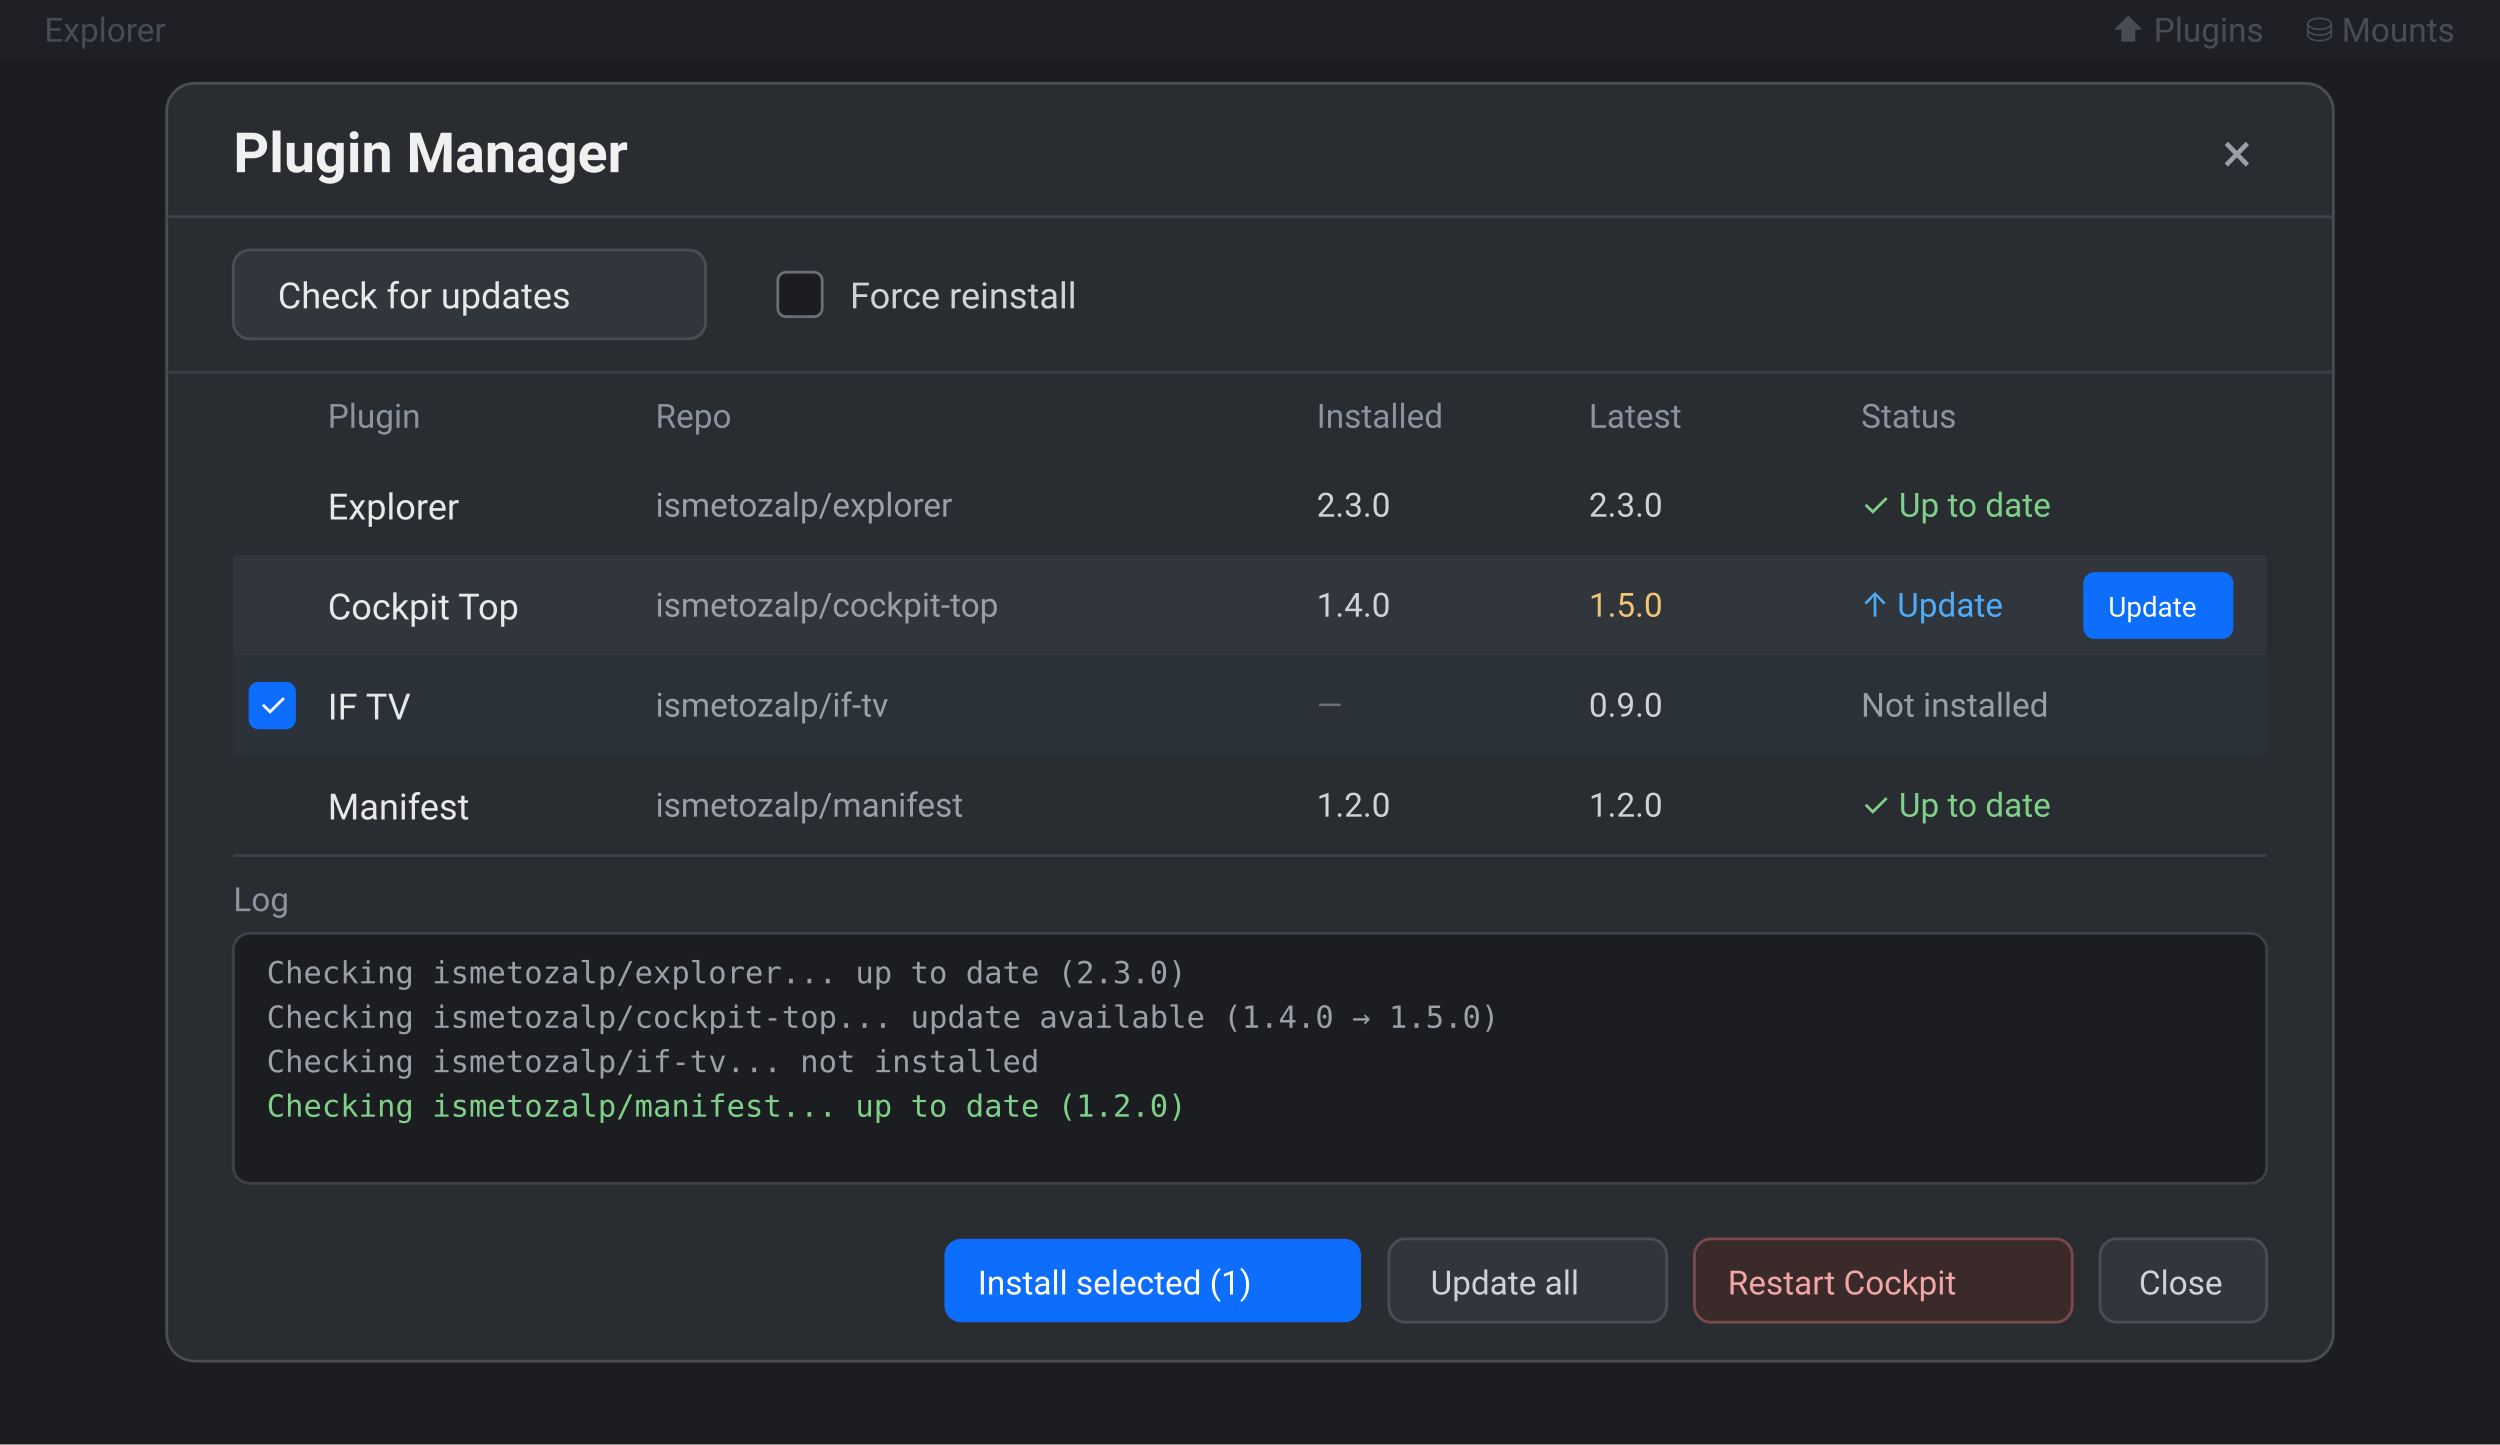
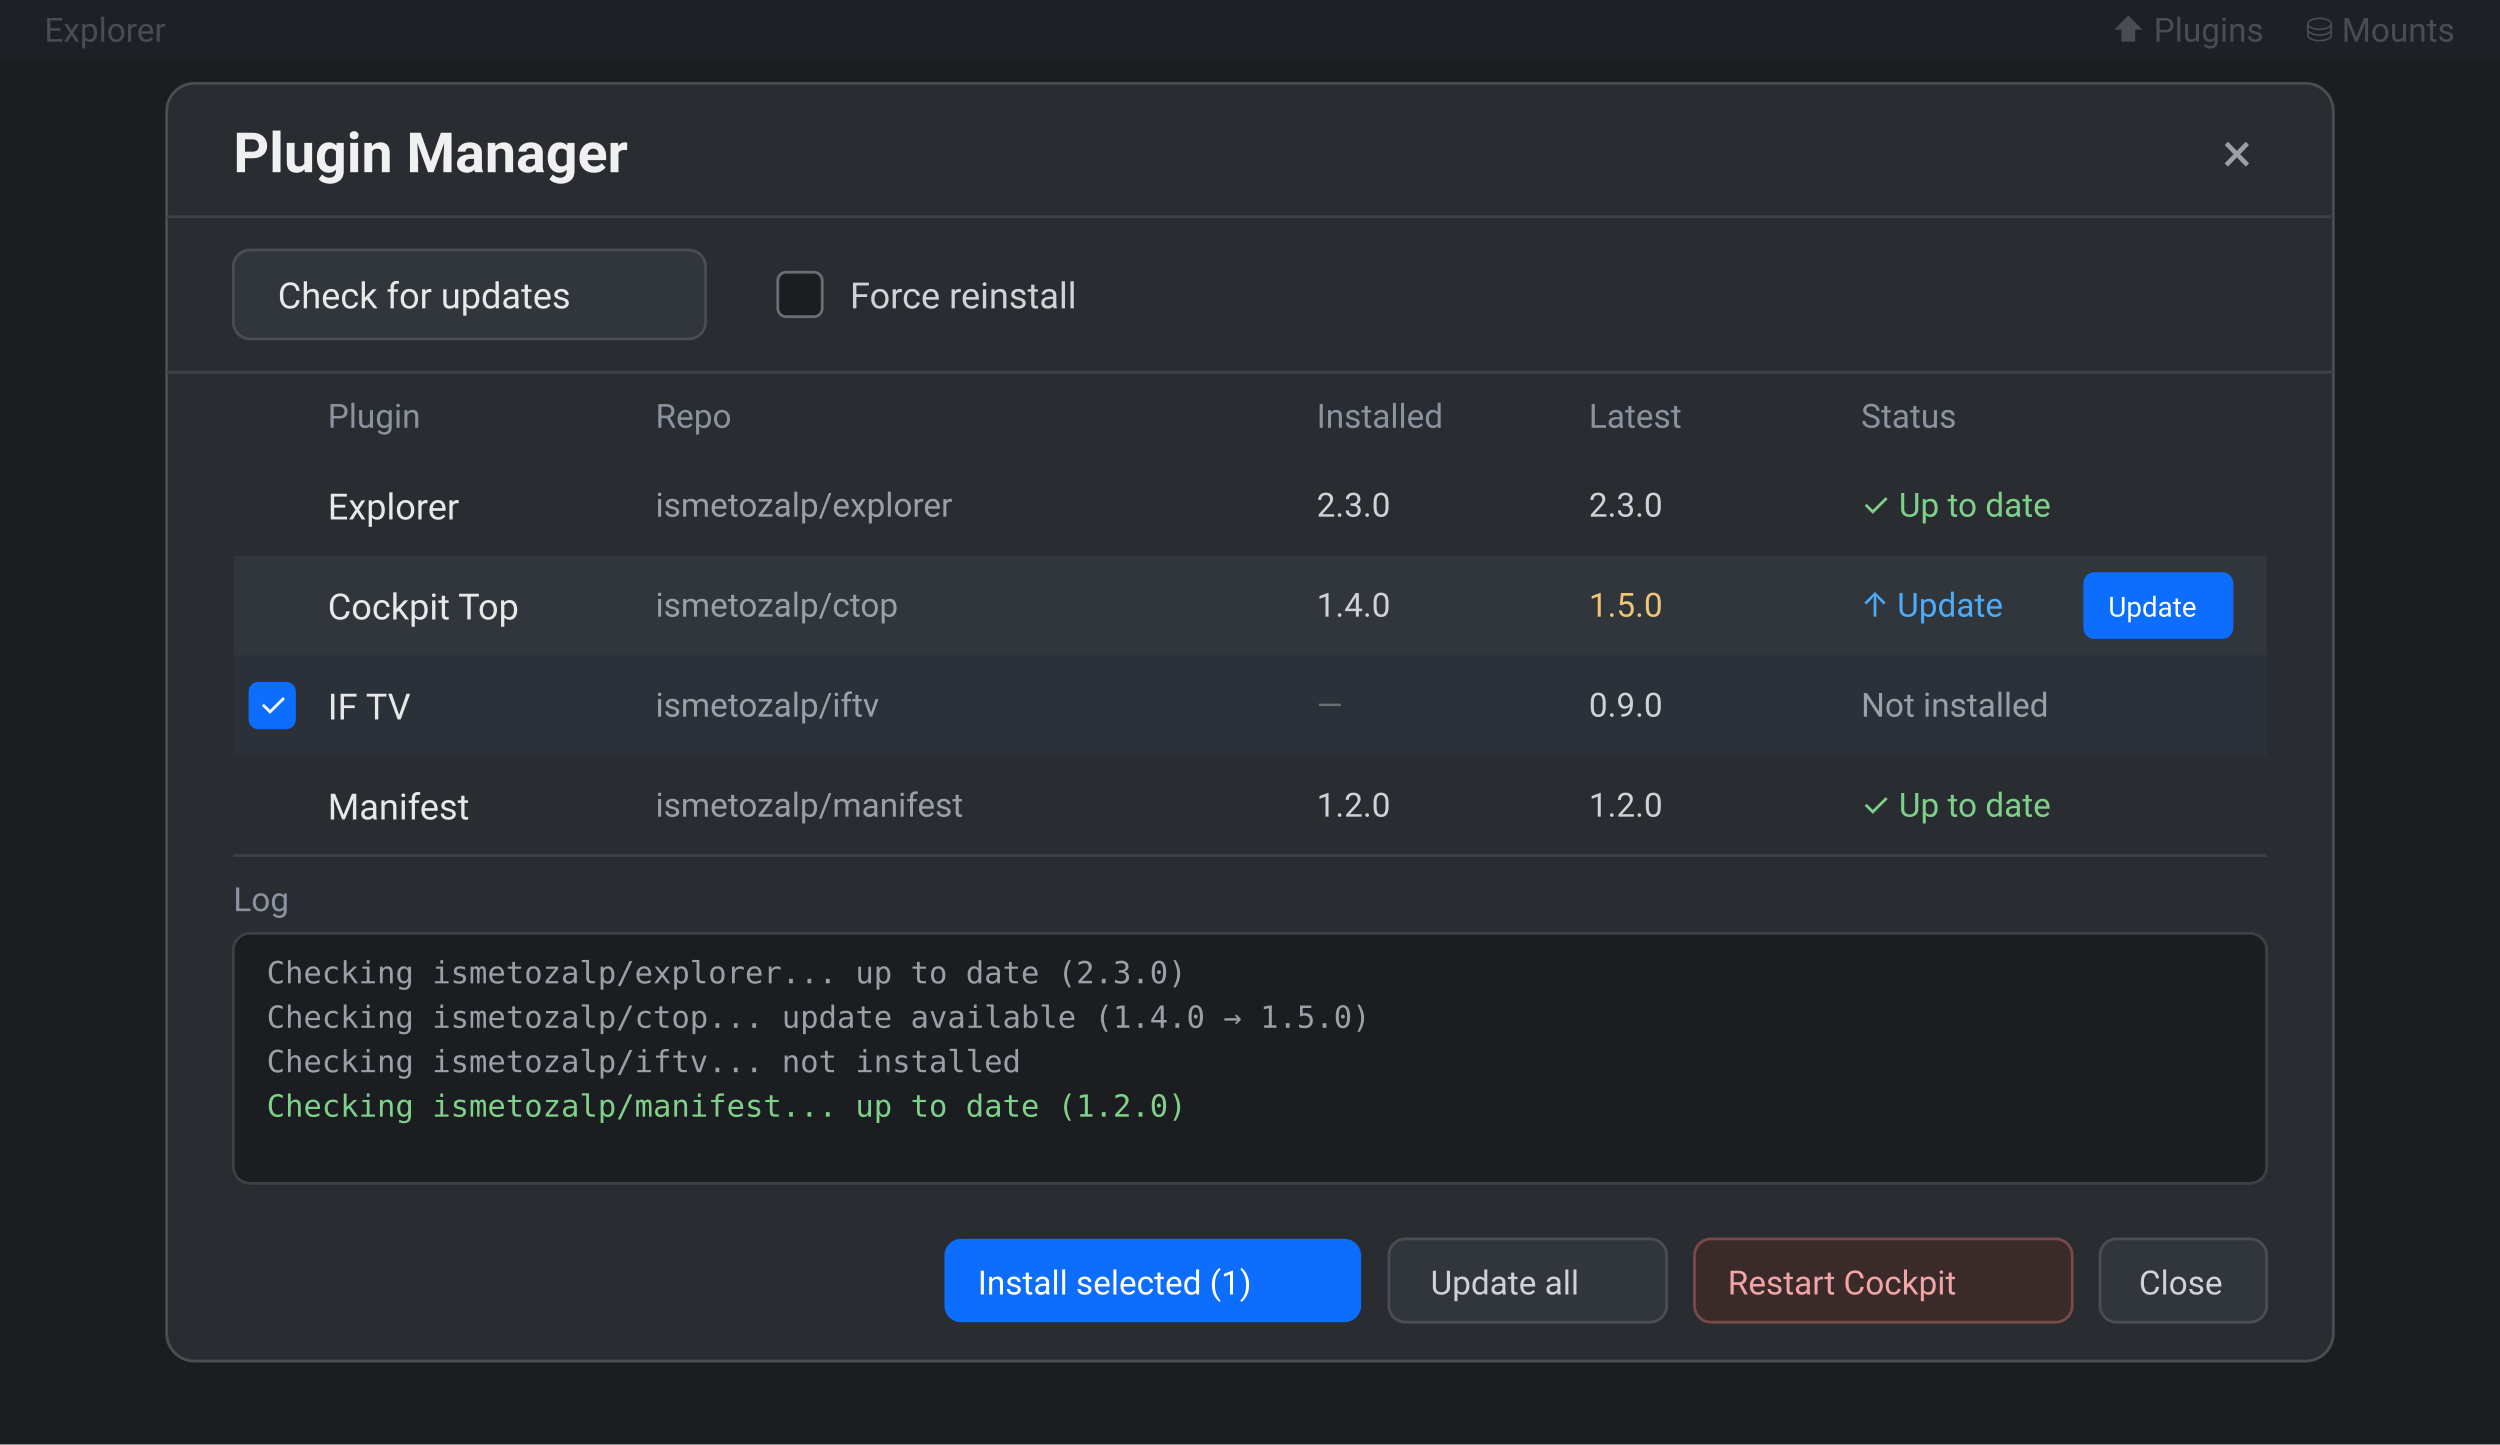
<svg xmlns="http://www.w3.org/2000/svg" width="900" height="520" viewBox="0 0 900 520" font-family="-apple-system,Segoe UI,Roboto,sans-serif">
  <rect width="900" height="520" fill="#1b1d21" />
  <g opacity="0.4" font-size="12">
    <rect x="0" y="0" width="900" height="22" fill="#23262b" />
    <text x="16" y="15" fill="#8b93a0">Explorer</text>
    <text x="760" y="15" fill="#8b93a0">⬆ Plugins</text>
    <text x="830" y="15" fill="#8b93a0">⛁ Mounts</text>
  </g>
  <rect x="60" y="30" width="780" height="460" rx="10" fill="#292d31" stroke="#4a4e53" />
  <text x="84" y="62" fill="#f0f0f0" font-size="20" font-weight="bold">Plugin Manager</text>
  <text x="800" y="62" fill="#9aa0a8" font-size="20">×</text>
  <line x1="60" y1="78" x2="840" y2="78" stroke="#3d4147" />
  <rect x="84" y="90" width="170" height="32" rx="6" fill="#31363c" stroke="#4a4e53" />
  <text x="100" y="111" fill="#e8e8e8" font-size="13">Check for updates</text>
  <rect x="280" y="98" width="16" height="16" rx="3" fill="#1b1d21" stroke="#6a6f76" />
  <text x="306" y="111" fill="#cfd3d8" font-size="13">Force reinstall</text>
  <line x1="60" y1="134" x2="840" y2="134" stroke="#3d4147" />
  <g font-size="12" fill="#8b93a0">
    <text x="118" y="154">Plugin</text>
    <text x="236" y="154">Repo</text>
    <text x="474" y="154">Installed</text>
    <text x="572" y="154">Latest</text>
    <text x="670" y="154">Status</text>
  </g>
  <g font-size="13">
    <text x="118" y="187" fill="#e8e8e8">Explorer</text>
    <text x="236" y="186" fill="#9aa0a8" font-size="12">ismetozalp/explorer</text>
    <text x="474" y="186" fill="#cfd3d8" font-size="12">2.3.0</text>
    <text x="572" y="186" fill="#cfd3d8" font-size="12">2.3.0</text>
    <text x="670" y="186" fill="#7fd18a" font-size="12">✓ Up to date</text>
  </g>
  <rect x="84" y="200" width="732" height="36" fill="#31363c" />
  <g font-size="13">
    <text x="118" y="223" fill="#e8e8e8">Cockpit Top</text>
-     <text x="236" y="222" fill="#9aa0a8" font-size="12">ismetozalp/cockpit-top</text>
+     <text x="236" y="222" fill="#9aa0a8" font-size="12">ismetozalp/ctop</text>
    <text x="474" y="222" fill="#cfd3d8" font-size="12">1.4.0</text>
    <text x="572" y="222" fill="#f0c674" font-size="12">1.5.0</text>
    <text x="670" y="222" fill="#4dabf7" font-size="12">↑ Update</text>
  </g>
  <rect x="750" y="206" width="54" height="24" rx="4" fill="#0d6efd" />
  <text x="759" y="222" fill="#fff" font-size="10">Update</text>
  <rect x="84" y="236" width="732" height="36" fill="#2b3138" />
  <rect x="90" y="246" width="16" height="16" rx="3" fill="#0d6efd" stroke="#0d6efd" />
  <text x="93" y="258" fill="#fff" font-size="12">✓</text>
  <g font-size="13">
    <text x="118" y="259" fill="#e8e8e8">IF TV</text>
-     <text x="236" y="258" fill="#9aa0a8" font-size="12">ismetozalp/if-tv</text>
+     <text x="236" y="258" fill="#9aa0a8" font-size="12">ismetozalp/iftv</text>
    <text x="474" y="258" fill="#6a6f76" font-size="12">—</text>
    <text x="572" y="258" fill="#cfd3d8" font-size="12">0.9.0</text>
    <text x="670" y="258" fill="#9aa0a8" font-size="12">Not installed</text>
  </g>
  <g font-size="13">
    <text x="118" y="295" fill="#e8e8e8">Manifest</text>
    <text x="236" y="294" fill="#9aa0a8" font-size="12">ismetozalp/manifest</text>
    <text x="474" y="294" fill="#cfd3d8" font-size="12">1.2.0</text>
    <text x="572" y="294" fill="#cfd3d8" font-size="12">1.2.0</text>
    <text x="670" y="294" fill="#7fd18a" font-size="12">✓ Up to date</text>
  </g>
  <line x1="84" y1="308" x2="816" y2="308" stroke="#3d4147" />
  <text x="84" y="328" fill="#8b93a0" font-size="12">Log</text>
  <rect x="84" y="336" width="732" height="90" rx="6" fill="#1b1d21" stroke="#3d4147" />
  <g font-family="Menlo,Consolas,monospace" font-size="11">
    <text x="96" y="354" fill="#9aa0a8">Checking ismetozalp/explorer... up to date (2.3.0)</text>
-     <text x="96" y="370" fill="#9aa0a8">Checking ismetozalp/cockpit-top... update available (1.4.0 → 1.5.0)</text>
-     <text x="96" y="386" fill="#9aa0a8">Checking ismetozalp/if-tv... not installed</text>
+     <text x="96" y="370" fill="#9aa0a8">Checking ismetozalp/ctop... update available (1.4.0 → 1.5.0)</text>
+     <text x="96" y="386" fill="#9aa0a8">Checking ismetozalp/iftv... not installed</text>
    <text x="96" y="402" fill="#7fd18a">Checking ismetozalp/manifest... up to date (1.2.0)</text>
  </g>
  <rect x="340" y="446" width="150" height="30" rx="6" fill="#0d6efd" />
  <text x="352" y="466" fill="#fff" font-size="12">Install selected (1)</text>
  <rect x="500" y="446" width="100" height="30" rx="6" fill="#31363c" stroke="#4a4e53" />
  <text x="515" y="466" fill="#cfd3d8" font-size="12">Update all</text>
  <rect x="610" y="446" width="136" height="30" rx="6" fill="#3a2a2a" stroke="#7a4a4a" />
  <text x="622" y="466" fill="#f2a5a5" font-size="12">Restart Cockpit</text>
  <rect x="756" y="446" width="60" height="30" rx="6" fill="#31363c" stroke="#4a4e53" />
  <text x="770" y="466" fill="#cfd3d8" font-size="12">Close</text>
</svg>
